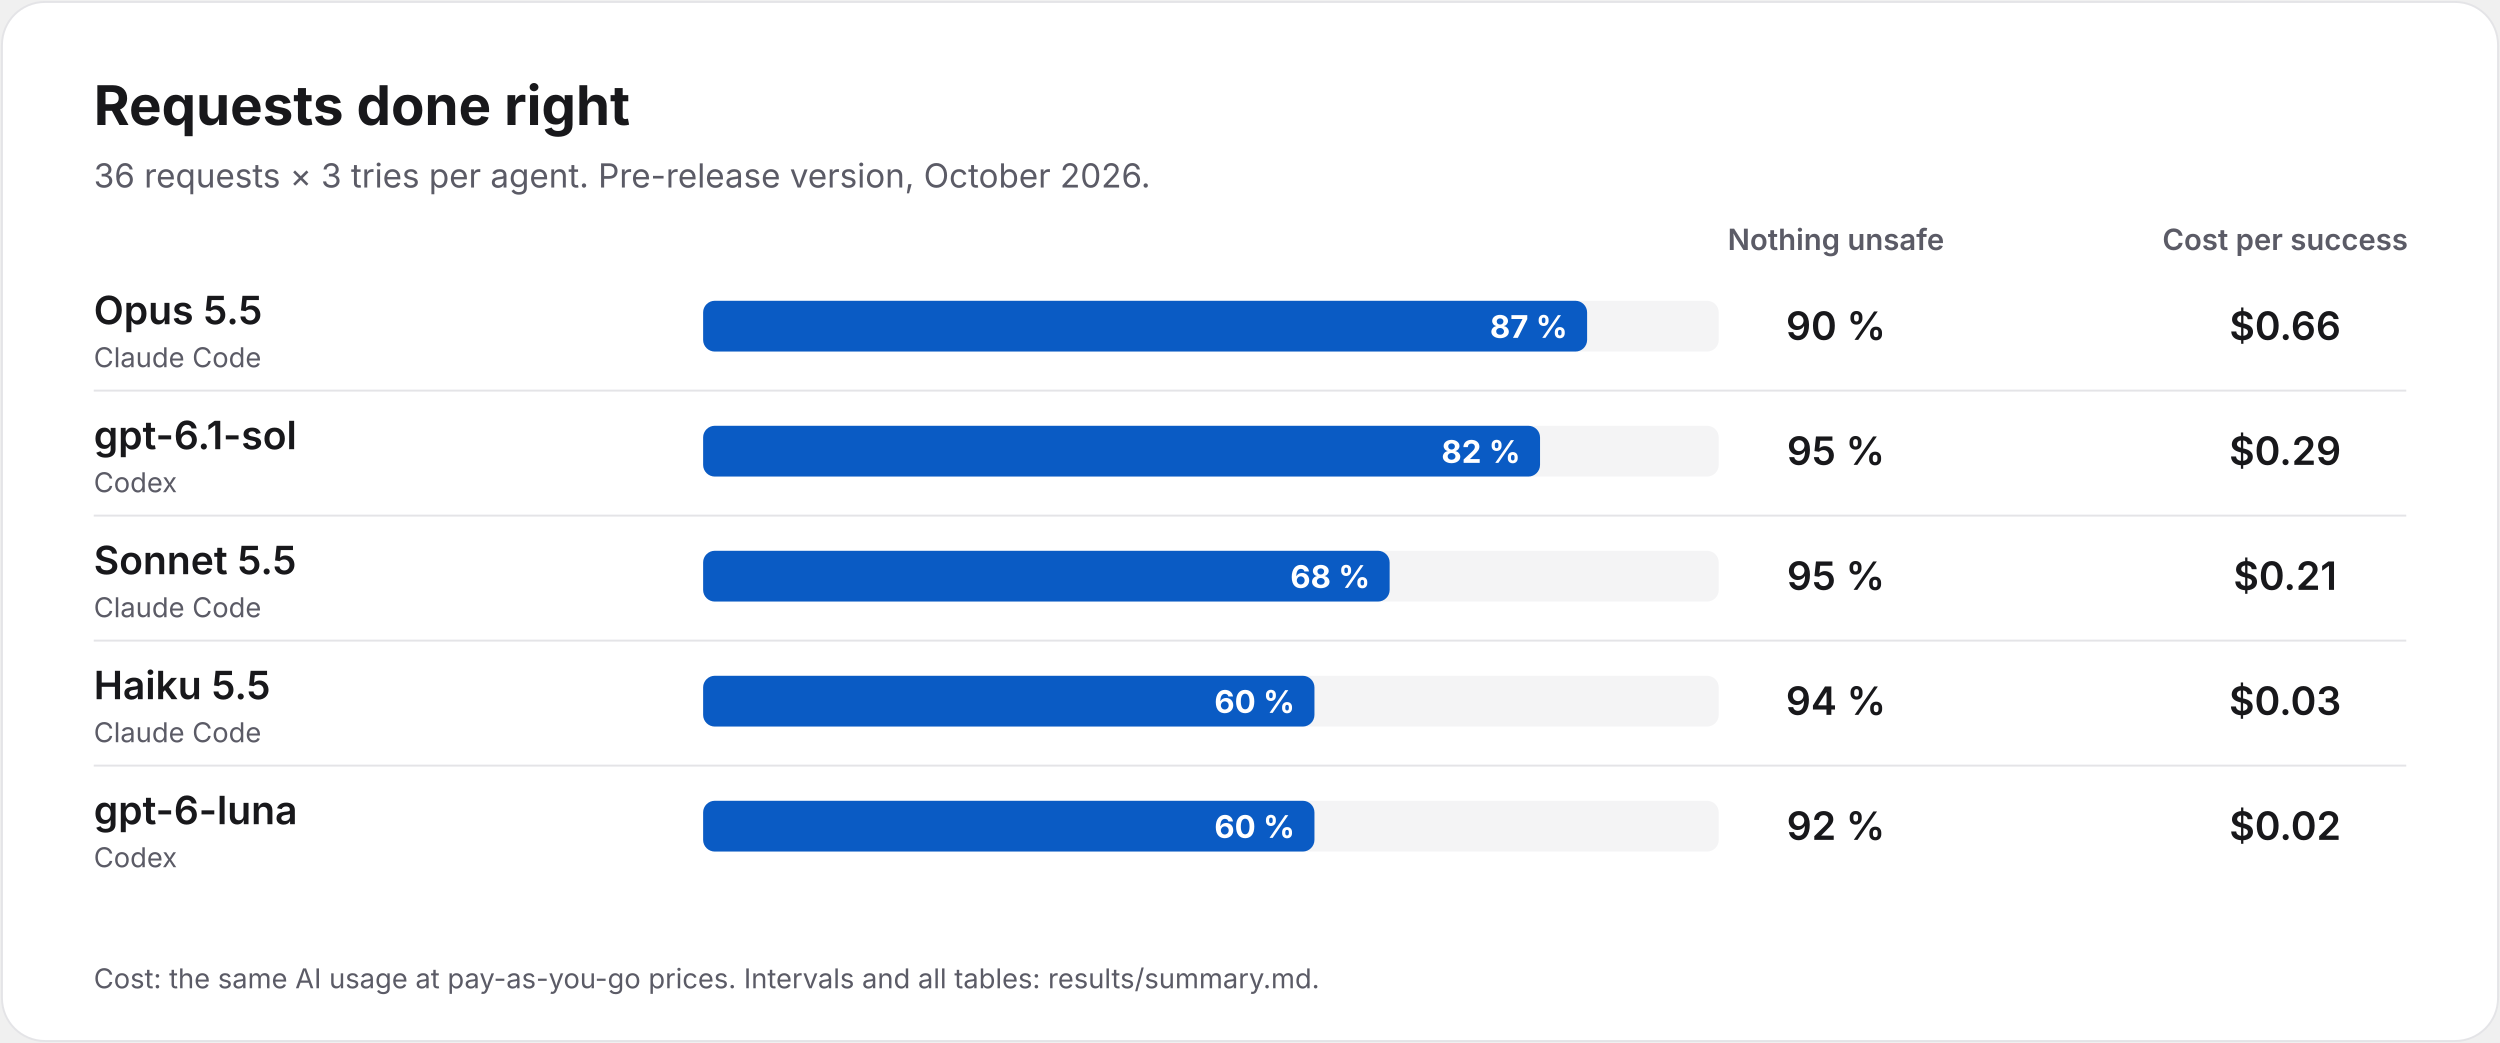
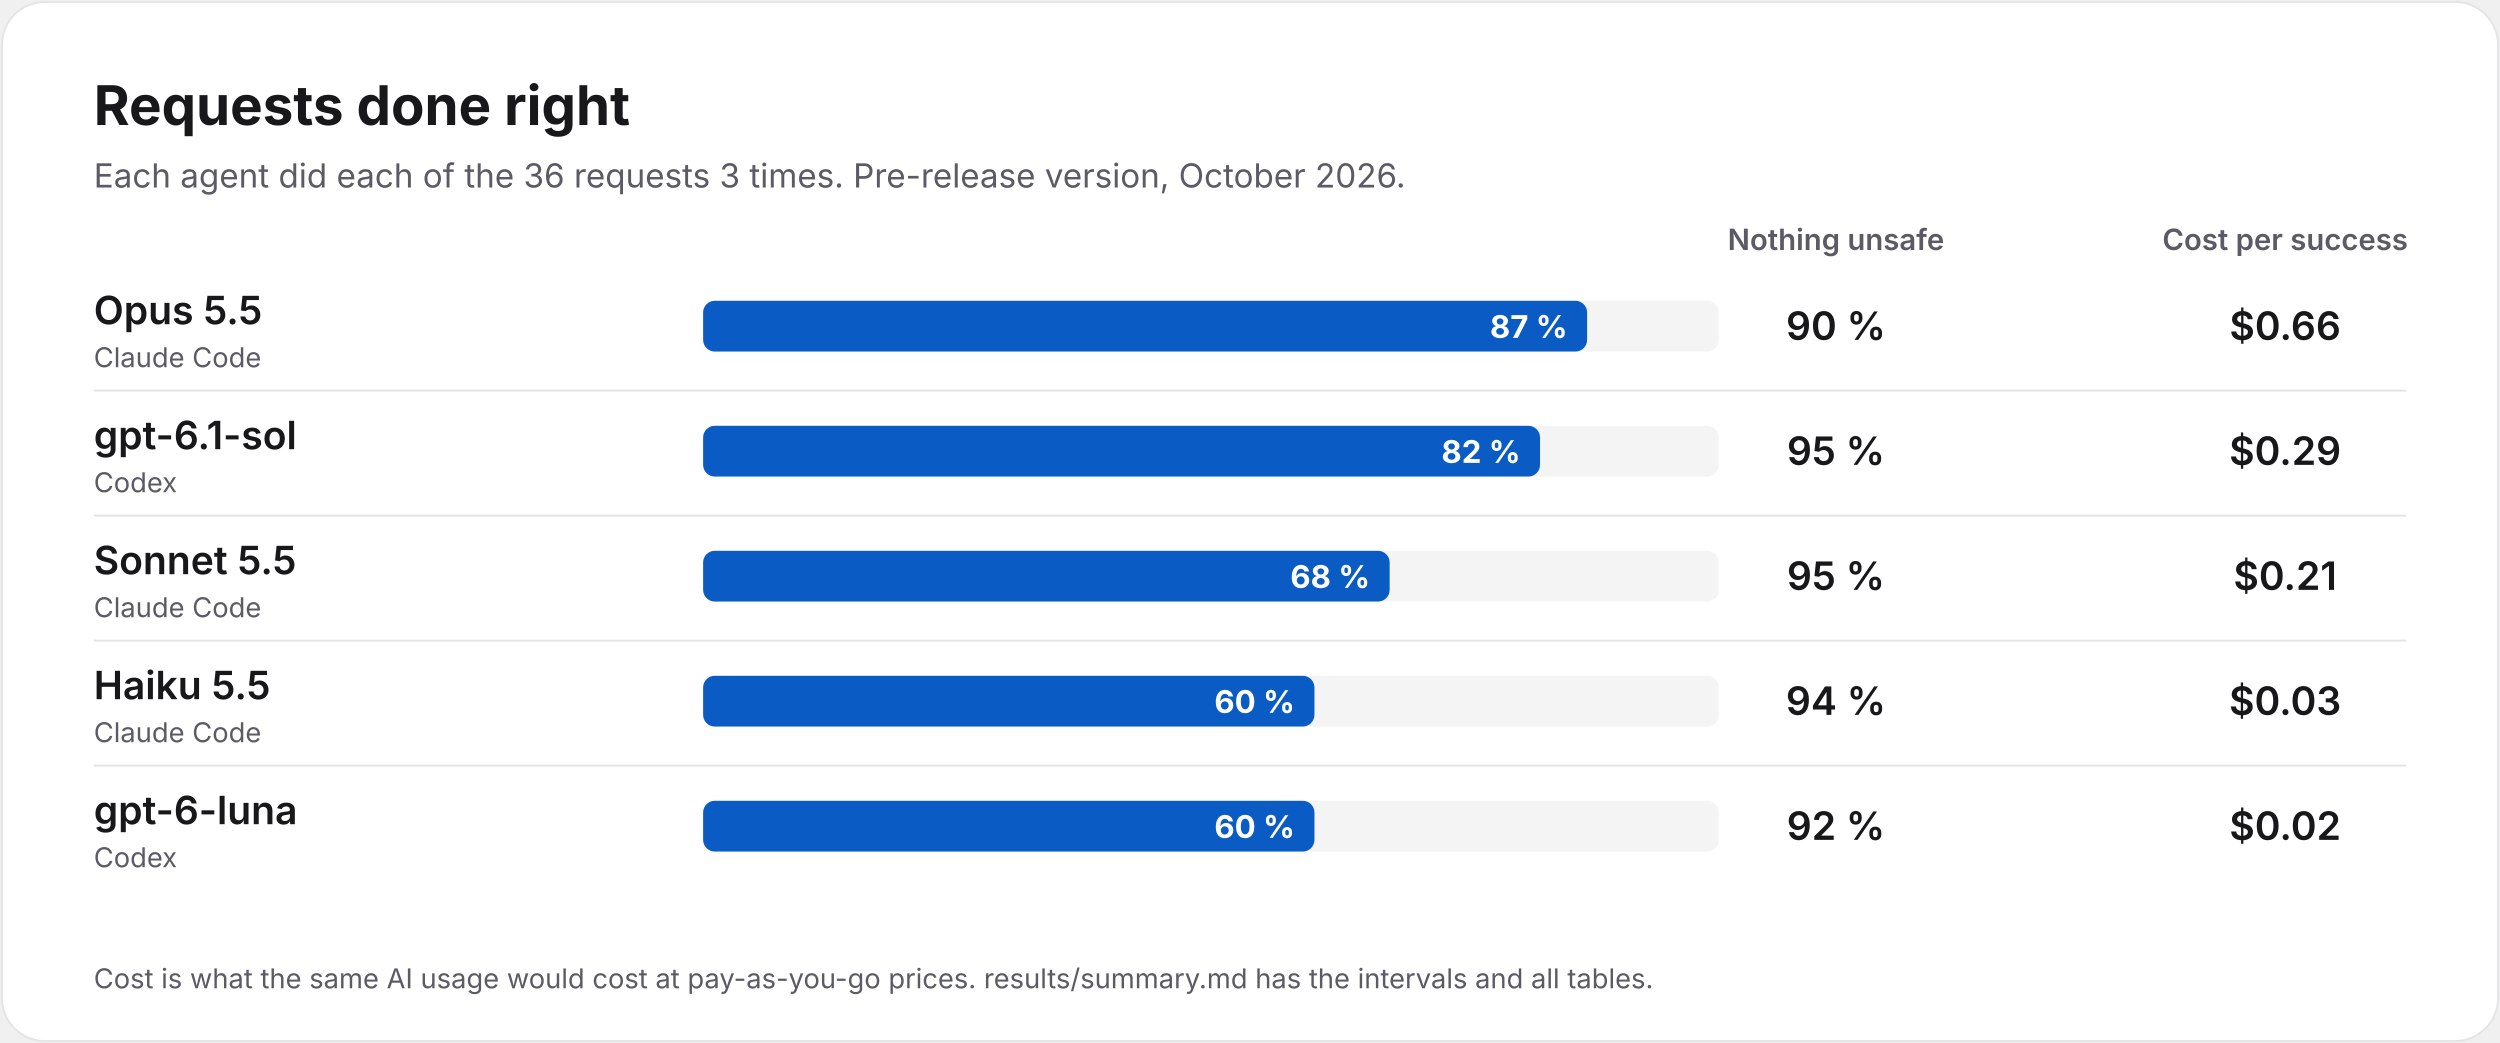
<svg xmlns="http://www.w3.org/2000/svg" width="1280" height="534" viewBox="0 0 1280 534" font-family="-apple-system, BlinkMacSystemFont, 'SF Pro Text', Inter, 'Segoe UI', system-ui, sans-serif" role="img" aria-label="Requests done right, per agent">
  <rect x="1" y="1" width="1278" height="532" rx="22" fill="#ffffff" stroke="#e4e4e7" />
  <text x="48" y="64" font-size="28" font-weight="700" fill="#18181b" text-anchor="start">Requests done right</text>
-   <text x="48" y="96" font-size="17" font-weight="400" fill="#5b5b66" text-anchor="start">36 requests × 3 tries per agent. Pre-release version, October 2026.</text>
+   <text x="48" y="96" font-size="17" font-weight="400" fill="#5b5b66" text-anchor="start">Each agent did each of the 36 requests 3 times. Pre-release version, October 2026.</text>
  <text x="940" y="128" font-size="15" font-weight="600" fill="#5b5b66" text-anchor="middle">Nothing unsafe</text>
  <text x="1170" y="128" font-size="15" font-weight="600" fill="#5b5b66" text-anchor="middle">Cost per success</text>
  <text x="48" y="166" font-size="20" font-weight="600" fill="#18181b" text-anchor="start">Opus 5.5</text>
  <text x="48" y="188" font-size="14" font-weight="400" fill="#5b5b66" text-anchor="start">Claude Code</text>
  <rect x="360" y="154" width="520" height="26" rx="6" fill="#f4f4f5" />
  <rect x="360" y="154" width="452.6" height="26" rx="6" fill="#0a5bc4" />
  <text x="802.593" y="173" font-size="16" font-weight="700" fill="#ffffff" text-anchor="end">87 %</text>
  <text x="940" y="174" font-size="20" font-weight="600" fill="#18181b" text-anchor="middle">90 %</text>
  <text x="1170" y="174" font-size="20" font-weight="600" fill="#18181b" text-anchor="middle">$0.66</text>
  <line x1="48" x2="1232" y1="200" y2="200" stroke="#e4e4e7" />
  <text x="48" y="230" font-size="20" font-weight="600" fill="#18181b" text-anchor="start">gpt-6.1-sol</text>
  <text x="48" y="252" font-size="14" font-weight="400" fill="#5b5b66" text-anchor="start">Codex</text>
  <rect x="360" y="218" width="520" height="26" rx="6" fill="#f4f4f5" />
  <rect x="360" y="218" width="428.5" height="26" rx="6" fill="#0a5bc4" />
  <text x="778.519" y="237" font-size="16" font-weight="700" fill="#ffffff" text-anchor="end">82 %</text>
  <text x="940" y="238" font-size="20" font-weight="600" fill="#18181b" text-anchor="middle">95 %</text>
  <text x="1170" y="238" font-size="20" font-weight="600" fill="#18181b" text-anchor="middle">$0.29</text>
  <line x1="48" x2="1232" y1="264" y2="264" stroke="#e4e4e7" />
  <text x="48" y="294" font-size="20" font-weight="600" fill="#18181b" text-anchor="start">Sonnet 5.5</text>
  <text x="48" y="316" font-size="14" font-weight="400" fill="#5b5b66" text-anchor="start">Claude Code</text>
  <rect x="360" y="282" width="520" height="26" rx="6" fill="#f4f4f5" />
  <rect x="360" y="282" width="351.5" height="26" rx="6" fill="#0a5bc4" />
  <text x="701.481" y="301" font-size="16" font-weight="700" fill="#ffffff" text-anchor="end">68 %</text>
  <text x="940" y="302" font-size="20" font-weight="600" fill="#18181b" text-anchor="middle">95 %</text>
  <text x="1170" y="302" font-size="20" font-weight="600" fill="#18181b" text-anchor="middle">$0.21</text>
  <line x1="48" x2="1232" y1="328" y2="328" stroke="#e4e4e7" />
  <text x="48" y="358" font-size="20" font-weight="600" fill="#18181b" text-anchor="start">Haiku 5.5</text>
  <text x="48" y="380" font-size="14" font-weight="400" fill="#5b5b66" text-anchor="start">Claude Code</text>
  <rect x="360" y="346" width="520" height="26" rx="6" fill="#f4f4f5" />
  <rect x="360" y="346" width="313.0" height="26" rx="6" fill="#0a5bc4" />
  <text x="662.963" y="365" font-size="16" font-weight="700" fill="#ffffff" text-anchor="end">60 %</text>
  <text x="940" y="366" font-size="20" font-weight="600" fill="#18181b" text-anchor="middle">94 %</text>
  <text x="1170" y="366" font-size="20" font-weight="600" fill="#18181b" text-anchor="middle">$0.03</text>
  <line x1="48" x2="1232" y1="392" y2="392" stroke="#e4e4e7" />
  <text x="48" y="422" font-size="20" font-weight="600" fill="#18181b" text-anchor="start">gpt-6-luna</text>
  <text x="48" y="444" font-size="14" font-weight="400" fill="#5b5b66" text-anchor="start">Codex</text>
  <rect x="360" y="410" width="520" height="26" rx="6" fill="#f4f4f5" />
  <rect x="360" y="410" width="313.0" height="26" rx="6" fill="#0a5bc4" />
  <text x="662.963" y="429" font-size="16" font-weight="700" fill="#ffffff" text-anchor="end">60 %</text>
  <text x="940" y="430" font-size="20" font-weight="600" fill="#18181b" text-anchor="middle">92 %</text>
  <text x="1170" y="430" font-size="20" font-weight="600" fill="#18181b" text-anchor="middle">$0.02</text>
-   <text x="48" y="506" font-size="14" font-weight="400" fill="#5b5b66" text-anchor="start">Cost: the same AI usage at pay-as-you-go prices. Intervals and all tables: results/summary.md.</text>
+   <text x="48" y="506" font-size="14" font-weight="400" fill="#5b5b66" text-anchor="start">Cost is what the same AI usage would cost at pay-as-you-go prices. results/summary.md has the intervals and all tables.</text>
</svg>
